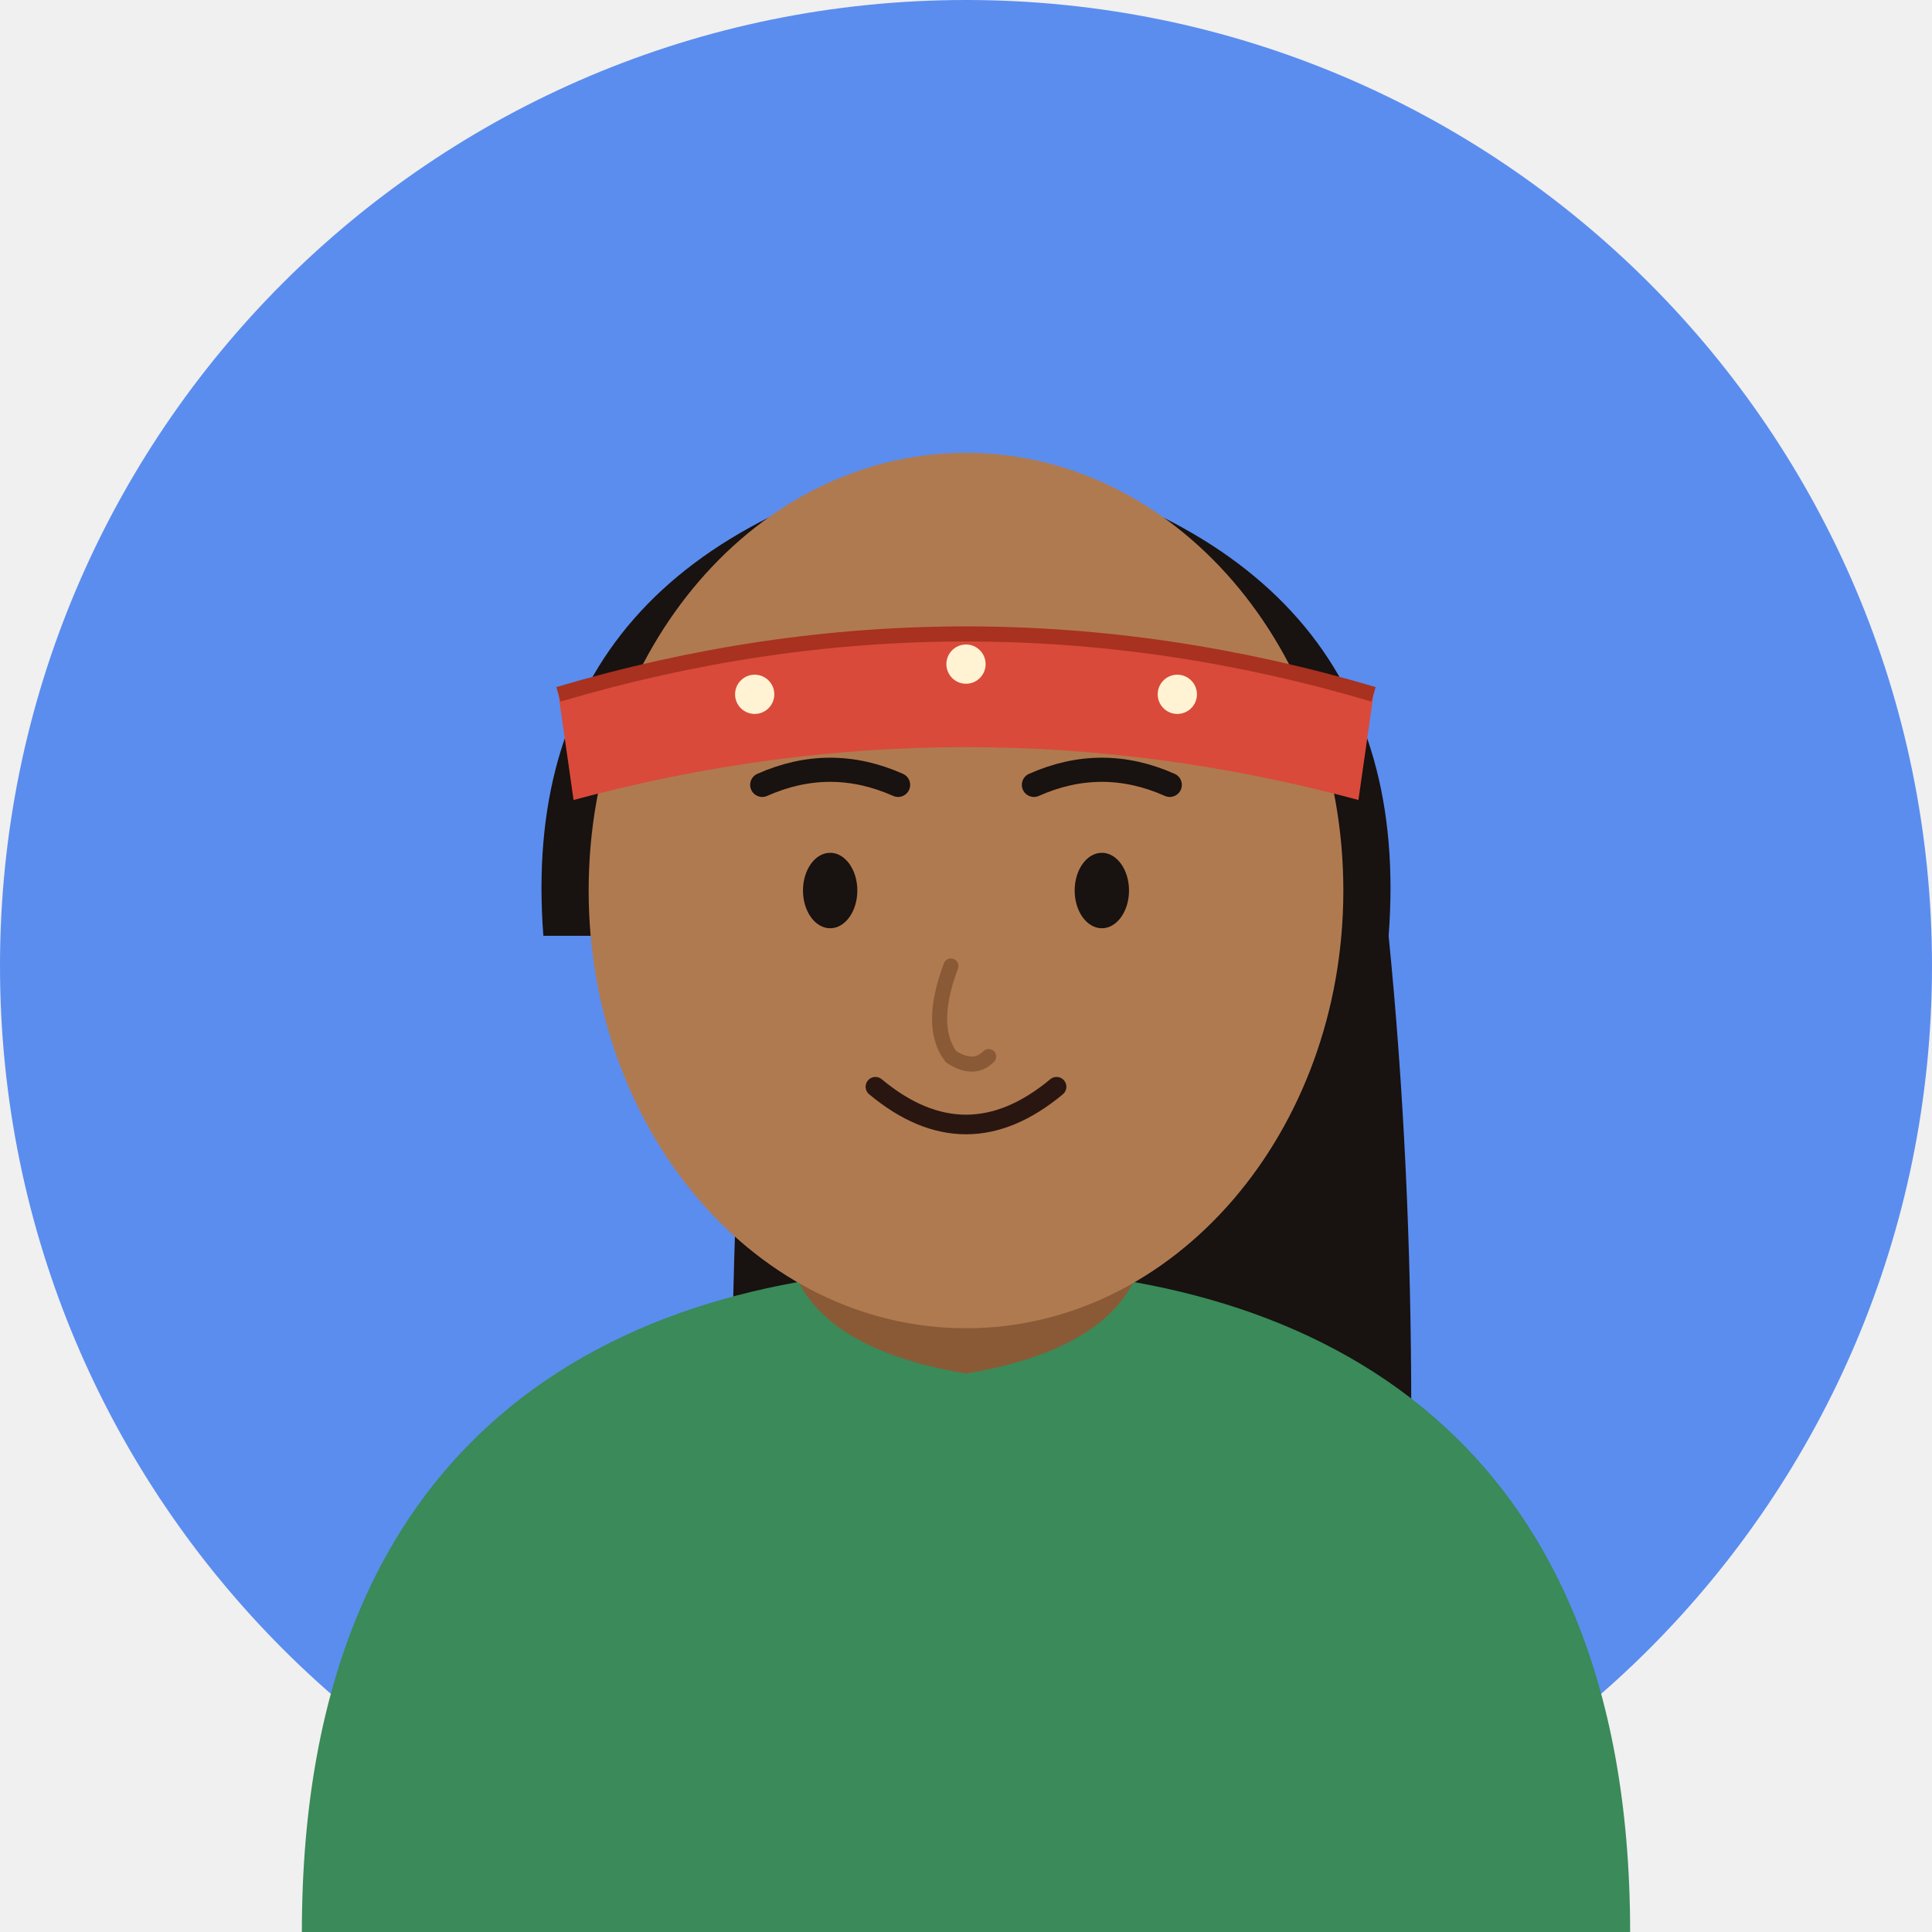
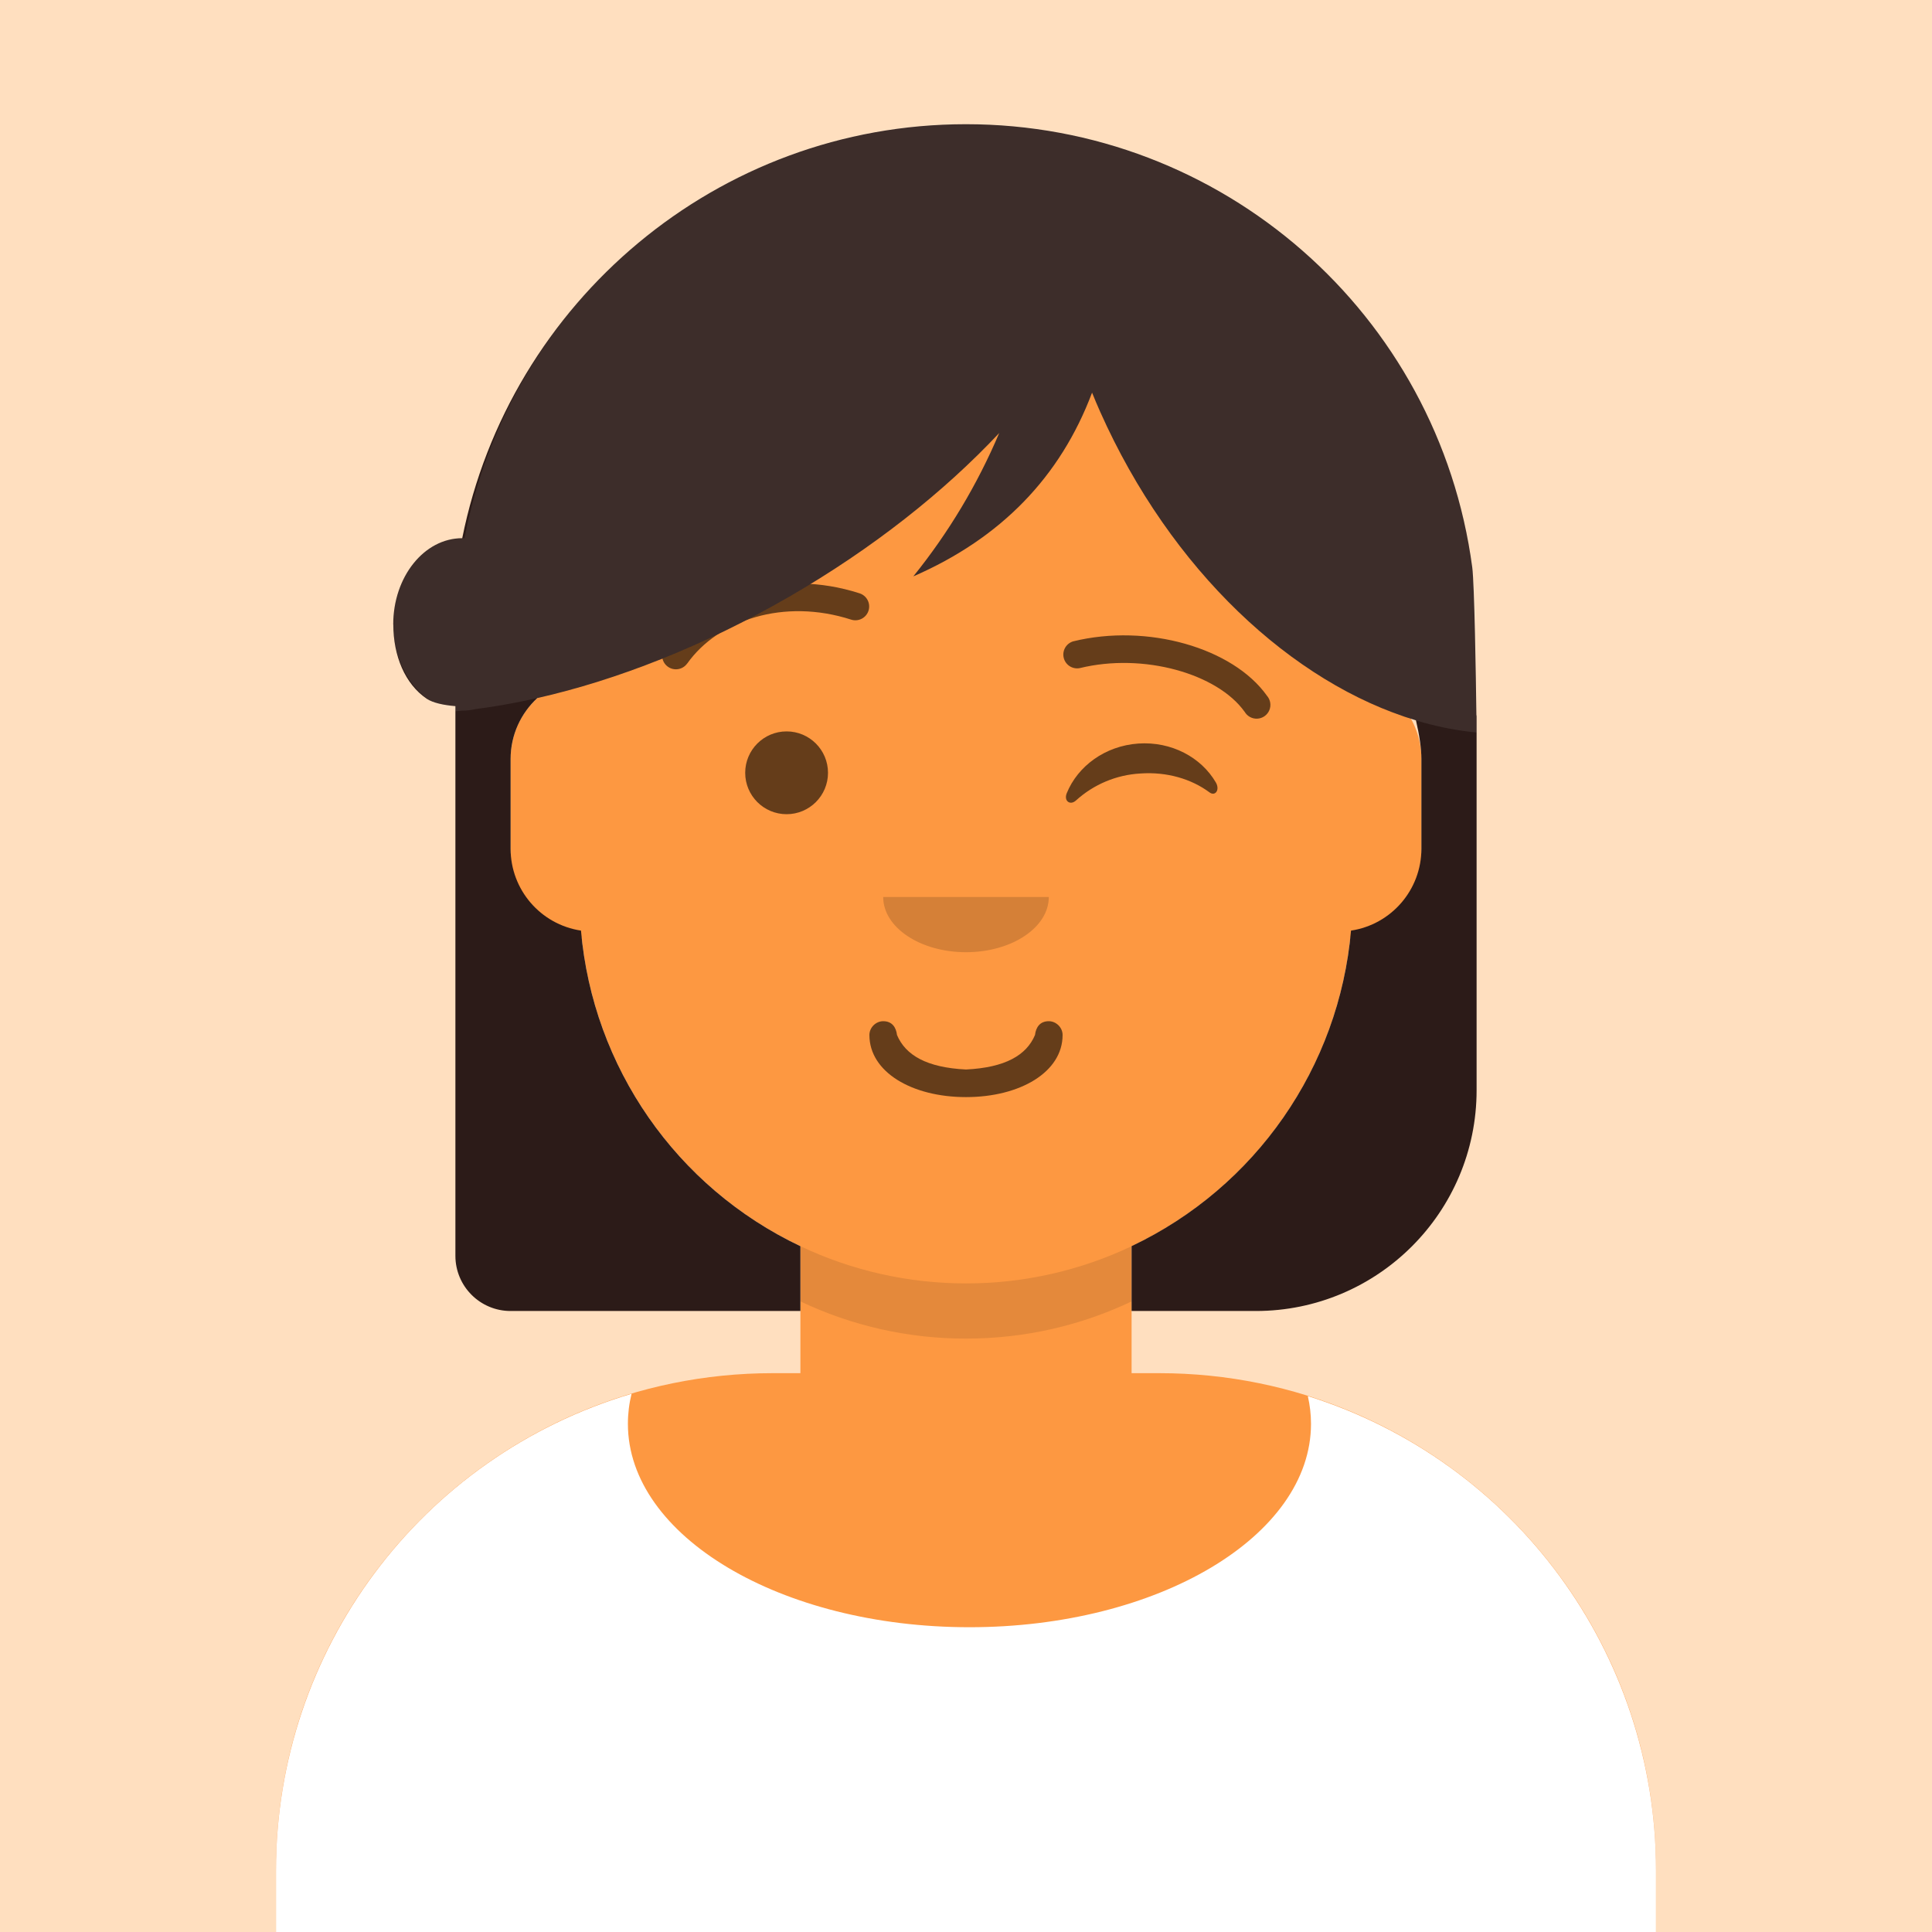
- <svg xmlns="http://www.w3.org/2000/svg" viewBox="0 0 256 256" shape-rendering="geometricPrecision">
-   <circle cx="128" cy="128" r="128" fill="#5B8DEF" />
-   <path d="M72 124 q-4 -52 56 -64 q60 12 56 64 q6 60 0 132 l-32 0 q-4 -50 -10 -80 q-6 30 -10 80 l-32 0 q-6 -72 0 -132 Z" fill="#181210" />
-   <path d="M40 256 C 40 188 84 168 128 168 C 172 168 216 188 216 256 Z" fill="#3a8a5a" />
-   <path d="M104 162 q0 16 24 20 q24 -4 24 -20 Z" fill="#8a5a36" />
-   <ellipse cx="128" cy="118" rx="50.0" ry="58.0" fill="#b07a50" />
-   <ellipse cx="86" cy="124" rx="5.5" ry="7" fill="#b07a50" />
-   <ellipse cx="170" cy="124" rx="5.5" ry="7" fill="#b07a50" />
-   <path d="M74 92 q54 -16 108 0 l-2 14 q-52 -14 -104 0 Z" fill="#d94a3a" />
-   <path d="M74 92 q54 -16 108 0" stroke="#a8311f" stroke-width="2" fill="none" />
-   <circle cx="100" cy="92" r="2.6" fill="#fff3d4" />
-   <circle cx="128" cy="88" r="2.6" fill="#fff3d4" />
-   <circle cx="156" cy="92" r="2.6" fill="#fff3d4" />
-   <path d="M101 104 q9 -4 18 0" stroke="#181210" stroke-width="3.2" fill="none" stroke-linecap="round" />
-   <path d="M137 104 q9 -4 18 0" stroke="#181210" stroke-width="3.2" fill="none" stroke-linecap="round" />
-   <ellipse cx="110" cy="118" rx="3.6" ry="5" fill="#181210" />
-   <ellipse cx="146" cy="118" rx="3.6" ry="5" fill="#181210" />
-   <path d="M126 128 q-3 8 0 12 q3 2 5 0" stroke="#8a5a36" stroke-width="2" fill="none" stroke-linecap="round" />
-   <path d="M116 144 q12 10 24 0" stroke="#2a1610" stroke-width="2.6" fill="none" stroke-linecap="round" />
+ <svg xmlns="http://www.w3.org/2000/svg" viewBox="0 0 280 280" fill="none" shape-rendering="auto">
+   <mask id="viewboxMask">
+     <rect width="280" height="280" rx="0" ry="0" x="0" y="0" fill="#fff" />
+   </mask>
+   <g mask="url(#viewboxMask)">
+     <rect fill="#ffdfbf" width="280" height="280" x="0" y="0" />
+     <g transform="translate(8)">
+       <path d="M132 36a56 56 0 0 0-56 56v6.17A12 12 0 0 0 66 110v14a12 12 0 0 0 10.3 11.88 56.04 56.04 0 0 0 31.7 44.73v18.4h-4a72 72 0 0 0-72 72v9h200v-9a72 72 0 0 0-72-72h-4v-18.39a56.04 56.04 0 0 0 31.7-44.73A12 12 0 0 0 198 124v-14a12 12 0 0 0-10-11.83V92a56 56 0 0 0-56-56Z" fill="#fd9841" />
+       <path d="M108 180.61v8a55.79 55.79 0 0 0 24 5.39c8.59 0 16.73-1.93 24-5.39v-8a55.79 55.79 0 0 1-24 5.39 55.79 55.79 0 0 1-24-5.39Z" fill="#000" fill-opacity=".1" />
+       <g transform="translate(0 170)">
+         <path d="M132.5 65.83c27.34 0 49.5-13.2 49.5-29.48 0-1.37-.16-2.7-.46-4.02A72.03 72.03 0 0 1 232 101.05V110H32v-8.95A72.03 72.03 0 0 1 83.53 32a18 18 0 0 0-.53 4.35c0 16.28 22.16 29.48 49.5 29.48Z" fill="#ffffff" />
+       </g>
+       <g transform="translate(78 134)">
+         <path d="M40 16c0 5.37 6.16 9 14 9s14-3.63 14-9c0-1.1-.95-2-2-2-1.3 0-1.87.9-2 2-1.24 2.94-4.32 4.72-10 5-5.68-.28-8.76-2.06-10-5-.13-1.1-.7-2-2-2-1.05 0-2 .9-2 2Z" fill="#000" fill-opacity=".6" />
+       </g>
+       <g transform="translate(104 122)">
+         <path fill-rule="evenodd" clip-rule="evenodd" d="M16 8c0 4.42 5.37 8 12 8s12-3.58 12-8" fill="#000" fill-opacity=".16" />
+       </g>
+       <g transform="translate(76 90)">
+         <g fill="#000" fill-opacity=".6">
+           <path d="M36 22a6 6 0 1 1-12 0 6 6 0 0 1 12 0Z" />
+           <path fill-rule="evenodd" clip-rule="evenodd" d="M70.6 24.96c1.59-3.92 5.55-6.86 10.37-7.2 4.8-.33 9.12 2 11.24 5.64.63 1.09-.1 2.06-.93 1.43-2.6-1.93-6.15-3-10-2.73A15.13 15.13 0 0 0 71.95 26c-.84.78-1.81.1-1.35-1.04Z" />
+         </g>
+       </g>
+       <g transform="translate(76 82)">
+         <path d="M15.6 14.16c4.49-6.32 14-9.5 23.75-6.36a2 2 0 1 0 1.23-3.81c-11.41-3.68-22.74.1-28.25 7.85a2 2 0 1 0 3.26 2.32ZM96.38 21.16c-3.92-5.51-14.65-8.6-23.9-6.33a2 2 0 0 1-.95-3.88c10.74-2.64 23.17.94 28.1 7.9a2 2 0 1 1-3.25 2.3Z" fill="#000" fill-opacity=".6" />
+       </g>
+       <g transform="translate(-1)">
+         <path d="M50 90.5c0 4.55 1.7 8.64 4.85 10.77.9.61 2.47.93 4.15 1.07V182a8 8 0 0 0 8 8h42v-9.39a56.03 56.03 0 0 1-31.8-45.74A12 12 0 0 1 67 123v-13c0-3.5 1.5-6.63 3.87-8.83 11.54-2.61 24.1-7.53 36.47-14.67 12.13-7 22.5-15.24 30.48-23.75a87.36 87.36 0 0 1-12.45 20.78c12.68-5.52 21.3-14.4 25.9-26.63.37.92.76 1.84 1.17 2.76 10.26 23.03 27.88 39.36 45.77 44.74.5 2.11.79 4.08.79 5.6v13a12 12 0 0 1-10.2 11.87A56.03 56.03 0 0 1 157 180.6V190h18a32 32 0 0 0 32-32v-54.12c0-.07 0-.17-.03-.28-.07-5.64-.28-18.87-.6-21.37A74.01 74.01 0 0 0 132.99 18c-36.08 0-66.14 25.83-73 60-5.52 0-10 5.6-10 12.5Z" fill="#2c1b18" />
+         <path d="M152.44 59.66c11.94 26.81 33.86 44.53 54.56 46.5V92A74 74 0 0 0 60.32 78H60c-5.52 0-10 5.6-10 12.5 0 6.48 3.95 11.81 9 12.44v.15l.95-.1H60a8.1 8.1 0 0 0 1.9-.22C75.7 101 91.68 95.54 107.34 86.5c12.13-7 22.5-15.24 30.48-23.75a87.36 87.36 0 0 1-12.45 20.78c12.68-5.52 21.3-14.4 25.9-26.63.37.92.76 1.84 1.17 2.76Z" fill="#fff" fill-opacity=".08" />
+       </g>
+       <g transform="translate(49 72)" />
+       <g transform="translate(62 42)" />
+     </g>
+   </g>
</svg>
